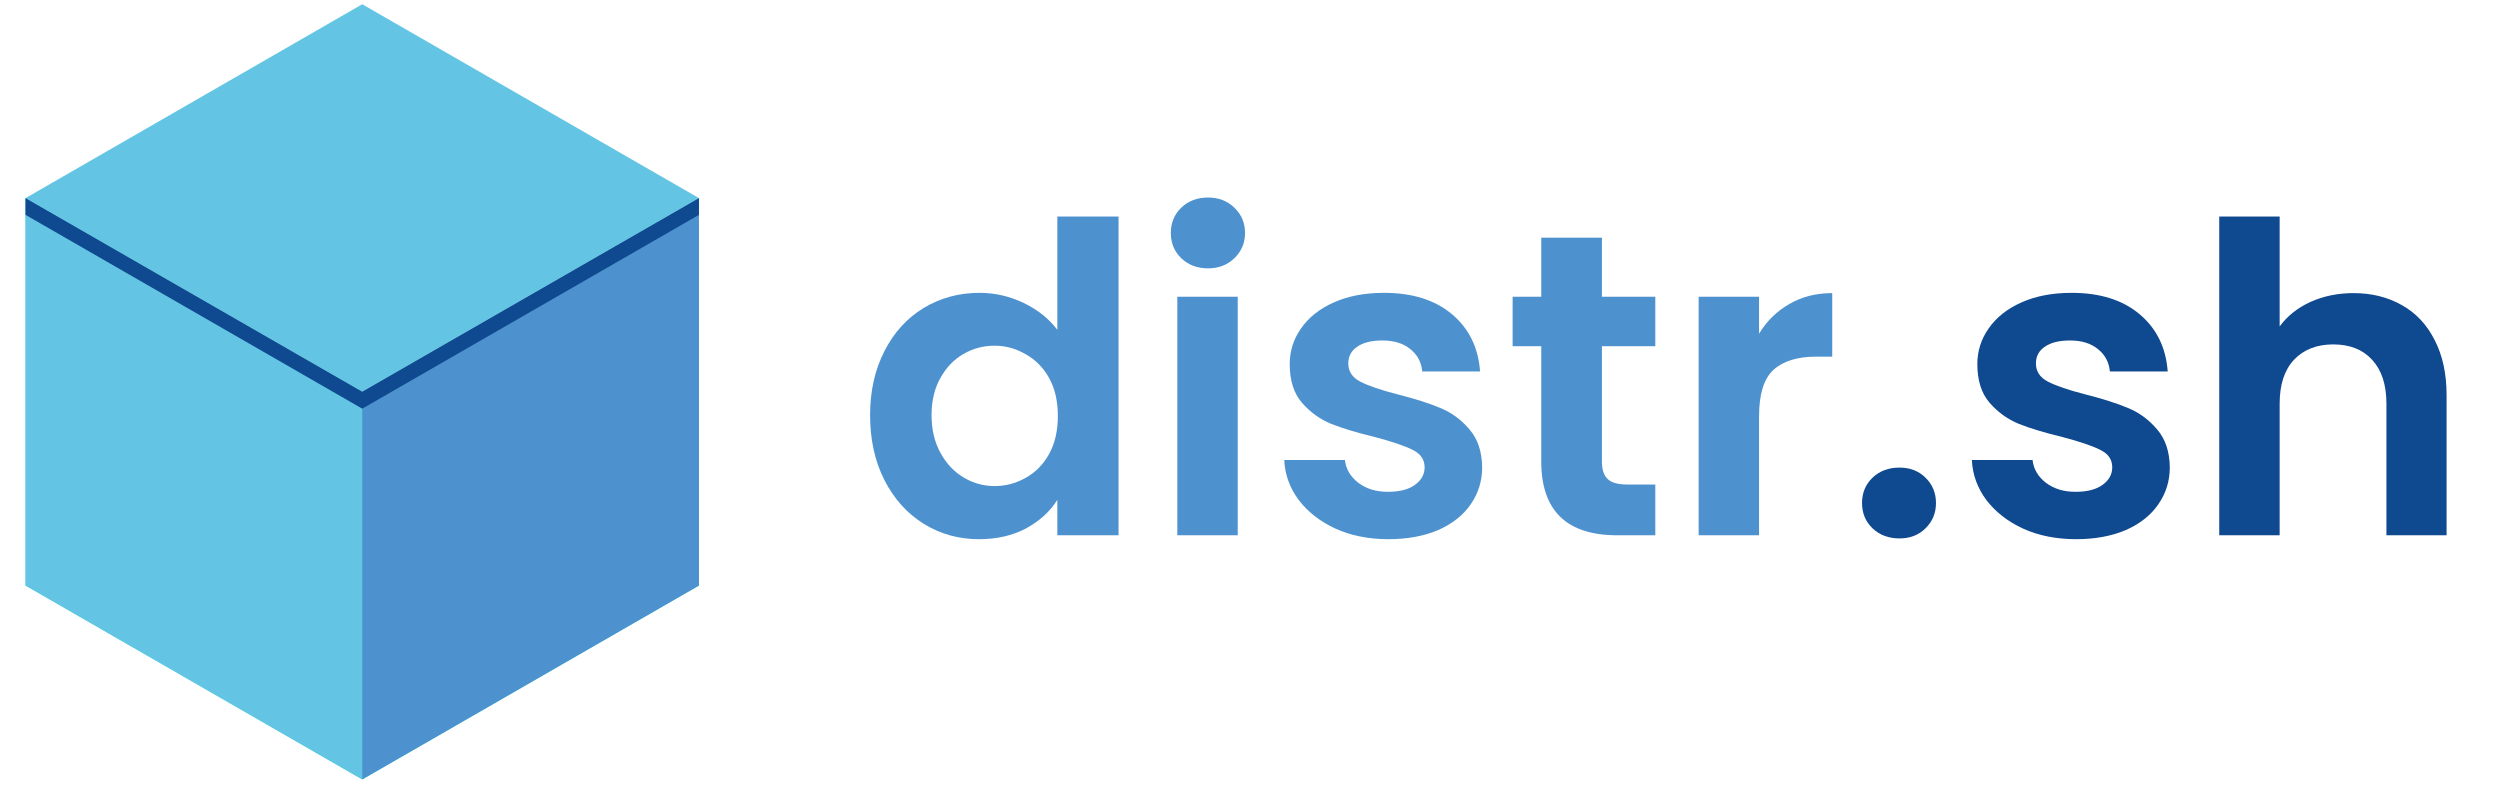
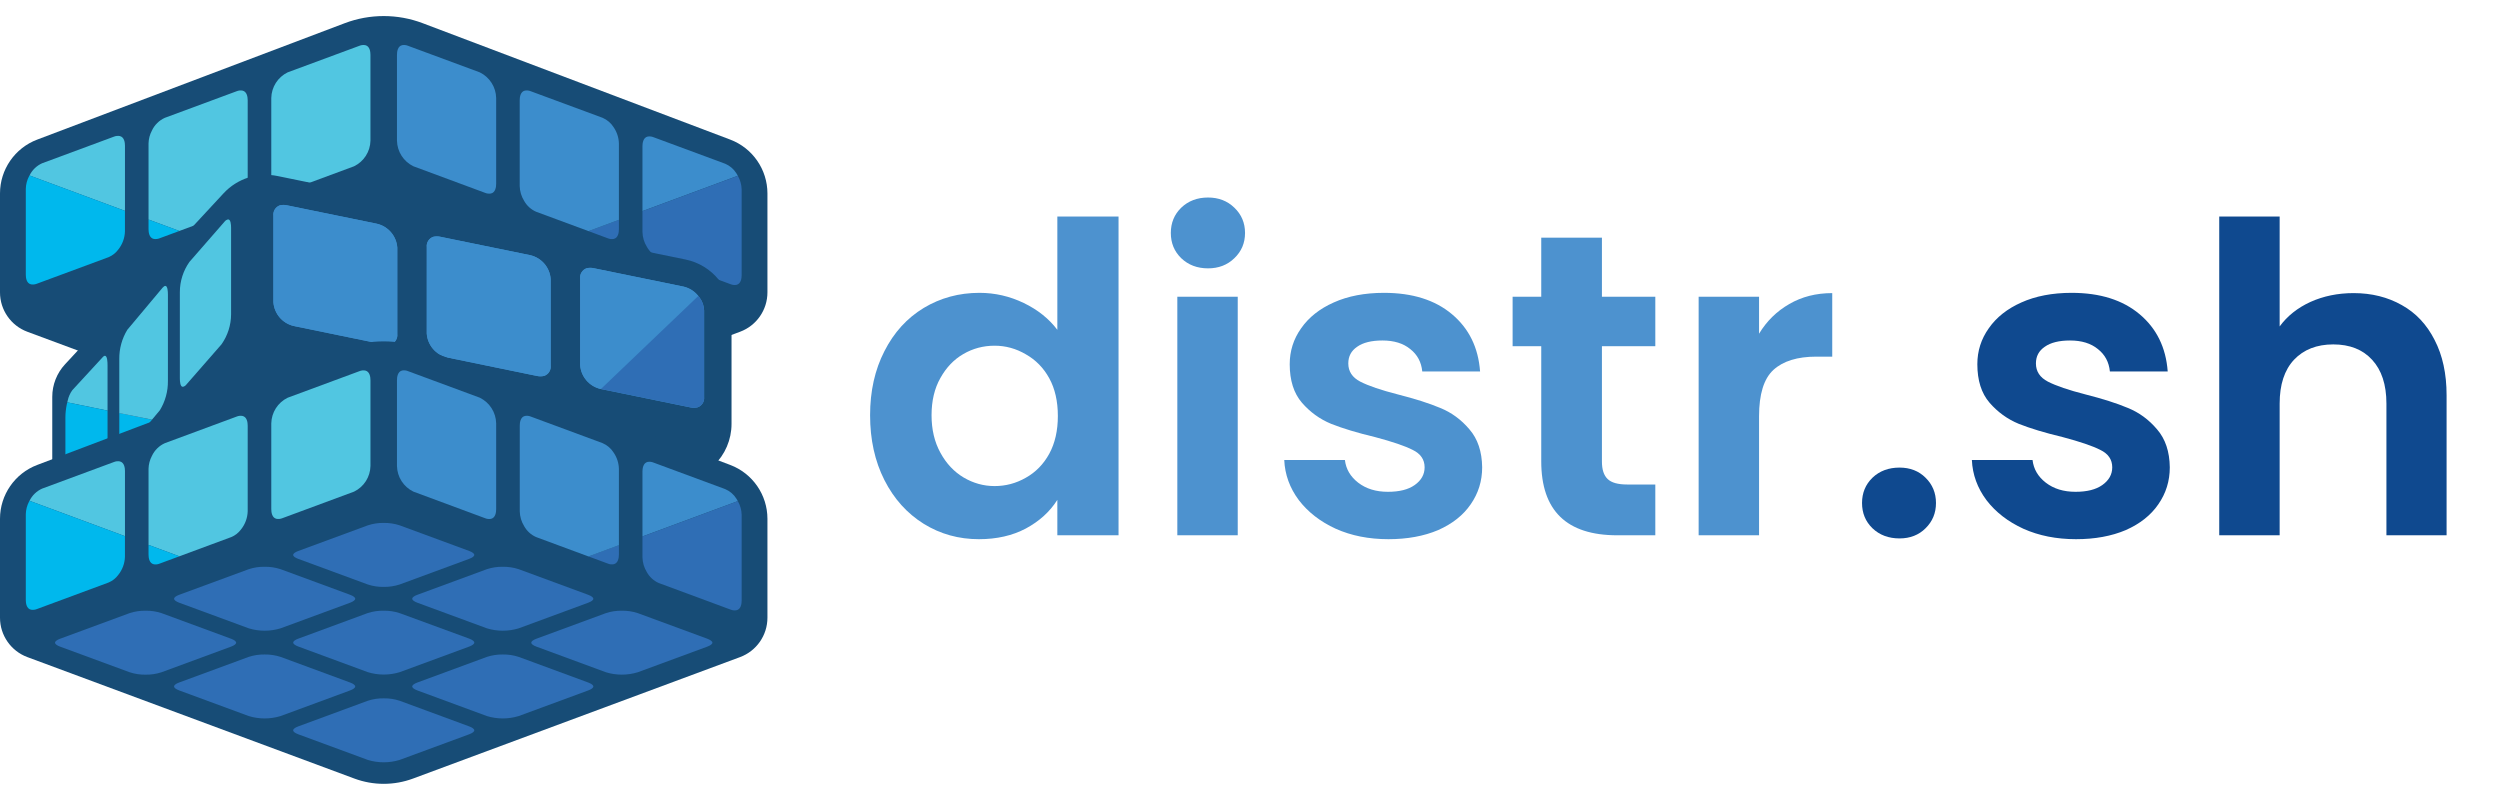
<svg xmlns="http://www.w3.org/2000/svg" width="200" zoomAndPan="magnify" viewBox="0 0 150 48" height="64" preserveAspectRatio="xMidYMid meet" version="1.0">
-   <defs>
-     <g />
-     <clipPath id="59f141a5d3">
-       <path d="M 1.531 11 L 41.938 11 L 41.938 47 L 1.531 47 Z M 1.531 11 " clip-rule="nonzero" />
-     </clipPath>
-     <clipPath id="329e689059">
-       <path d="M 1.531 11 L 22 11 L 22 47 L 1.531 47 Z M 1.531 11 " clip-rule="nonzero" />
-     </clipPath>
-     <clipPath id="62de5258d9">
-       <path d="M 21 11 L 41.938 11 L 41.938 47 L 21 47 Z M 21 11 " clip-rule="nonzero" />
-     </clipPath>
-     <clipPath id="63fe0efd1a">
-       <path d="M 1.531 0 L 41.938 0 L 41.938 24 L 1.531 24 Z M 1.531 0 " clip-rule="nonzero" />
-     </clipPath>
-     <clipPath id="28a533c985">
-       <path d="M 1.531 11 L 41.938 11 L 41.938 25 L 1.531 25 Z M 1.531 11 " clip-rule="nonzero" />
-     </clipPath>
-   </defs>
-   <g clip-path="url(#59f141a5d3)">
-     <path fill="#42e8e0" d="M 21.734 23.504 L 1.531 11.887 L 1.531 35.133 L 21.734 46.766 L 41.938 35.133 L 41.938 11.887 Z M 21.734 23.504 " fill-opacity="1" fill-rule="nonzero" />
-   </g>
-   <g clip-path="url(#329e689059)">
-     <path fill="#63c5e3" d="M 21.734 46.766 L 1.531 35.133 L 1.531 11.887 L 21.734 23.504 Z M 21.734 46.766 " fill-opacity="1" fill-rule="nonzero" />
-   </g>
-   <g clip-path="url(#62de5258d9)">
-     <path fill="#4d92cf" d="M 41.938 35.133 L 21.734 46.766 L 21.734 23.504 L 41.938 11.887 Z M 41.938 35.133 " fill-opacity="1" fill-rule="nonzero" />
-   </g>
-   <g clip-path="url(#63fe0efd1a)">
-     <path fill="#63c5e3" d="M 21.734 23.504 L 1.531 11.887 L 21.734 0.254 L 41.938 11.887 Z M 21.734 23.504 " fill-opacity="1" fill-rule="nonzero" />
-   </g>
-   <g clip-path="url(#28a533c985)">
-     <path fill="#0f498f" d="M 21.734 23.504 L 1.531 11.887 L 1.531 12.891 L 21.734 24.52 L 41.938 12.891 L 41.938 11.887 Z M 21.734 23.504 " fill-opacity="1" fill-rule="nonzero" />
+   <g id="Logo_Kube" data-name="Logo Kube" transform="translate(0 0.96) scale(0.72)">
+     <g id="Gruppe_16" data-name="Gruppe 16" transform="translate(0 0)">
+       <g id="Gruppe_3" data-name="Gruppe 3" transform="translate(0 0)">
+         <path id="Pfad_1" data-name="Pfad 1" d="M28.727.6,3.1,10.3A4.8,4.8,0,0,0,0,14.785v8.244a3.5,3.5,0,0,0,2.284,3.286L29.53,36.439a7.032,7.032,0,0,0,4.892,0L61.669,26.314a3.5,3.5,0,0,0,2.284-3.286V14.785a4.8,4.8,0,0,0-3.1-4.485L35.226.6A9.171,9.171,0,0,0,28.727.6Z" transform="translate(0 0)" fill="#174c76" />
+         <g id="Gruppe_1" data-name="Gruppe 1" transform="translate(33.082 2.414)">
+           <path id="Pfad_2" data-name="Pfad 2" d="M17.918,11.316,23.9,13.533a.865.865,0,0,0,.486.052c.376-.086.432-.544.432-.809V5.626A2.431,2.431,0,0,0,23.452,3.49L17.47,1.276a.865.865,0,0,0-.486-.052c-.376.086-.432.544-.432.809V9.18A2.426,2.426,0,0,0,17.918,11.316Z" transform="translate(-16.553 -1.208)" fill="#3c8dcc" />
+           <path id="Pfad_3" data-name="Pfad 3" d="M26.156,10.039a.865.865,0,0,0,.486.052c.376-.086.432-.544.432-.809V8.5l-2.536.939Z" transform="translate(-8.581 6.073)" fill="#2f6eb5" />
+           <path id="Pfad_4" data-name="Pfad 4" d="M29.5,6.176a2.037,2.037,0,0,0-.925-.791L22.588,3.171a.865.865,0,0,0-.486-.052c-.376.086-.432.544-.432.809v7.149a2.458,2.458,0,0,0,.364,1.223,2.106,2.106,0,0,0,1,.913L27.4,14.828l2.536-.939V7.521A2.489,2.489,0,0,0,29.5,6.176Z" transform="translate(-11.443 0.684)" fill="#3c8dcc" />
+           <path id="Pfad_5" data-name="Pfad 5" d="M34.613,8.093a2.037,2.037,0,0,0-.925-.791L27.706,5.088a.865.865,0,0,0-.486-.052c-.376.086-.432.544-.432.809v5.4L34.735,8.3C34.7,8.233,34.657,8.161,34.613,8.093Z" transform="translate(-6.332 2.598)" fill="#3c8dcc" />
+           <path id="Pfad_6" data-name="Pfad 6" d="M26.789,9.607v1.747a2.438,2.438,0,0,0,.364,1.223,2.1,2.1,0,0,0,1,.913L34.136,15.7a.865.865,0,0,0,.486.052c.376-.084.432-.544.432-.807V7.8a2.414,2.414,0,0,0-.318-1.135Z" transform="translate(-6.332 4.238)" fill="#2f6eb5" />
+         </g>
+         <g id="Gruppe_2" data-name="Gruppe 2" transform="translate(2.15 2.414)">
+           <path id="Pfad_7" data-name="Pfad 7" d="M11.744,13.583a.881.881,0,0,0,.486-.05l5.982-2.216A2.426,2.426,0,0,0,19.576,9.18V2.031c0-.264-.056-.721-.432-.807a.865.865,0,0,0-.486.052L12.677,3.49a2.431,2.431,0,0,0-1.365,2.136v7.149C11.312,13.041,11.368,13.5,11.744,13.583Z" transform="translate(9.145 -1.208)" fill="#51c6e1" />
+           <path id="Pfad_8" data-name="Pfad 8" d="M13.095,13.211a1.922,1.922,0,0,0,.8-.628,2.533,2.533,0,0,0,.562-1.509V3.926c0-.264-.056-.721-.432-.807a.865.865,0,0,0-.486.052L7.559,5.385A2.173,2.173,0,0,0,6.476,6.448a2.387,2.387,0,0,0-.282,1.073v6.343l2.568.951Z" transform="translate(4.034 0.684)" fill="#51c6e1" />
+           <path id="Pfad_9" data-name="Pfad 9" d="M6.194,8.488v.805c0,.266.056.723.432.809a.9.9,0,0,0,.486-.052l1.651-.612Z" transform="translate(4.034 6.061)" fill="#00b8ed" />
+           <path id="Pfad_10" data-name="Pfad 10" d="M8.753,5.014a.884.884,0,0,0-.486.05L2.286,7.28A2.135,2.135,0,0,0,1.231,8.3l7.954,2.948V5.821C9.185,5.555,9.129,5.1,8.753,5.014Z" transform="translate(-0.921 2.576)" fill="#51c6e1" />
+           <path id="Pfad_11" data-name="Pfad 11" d="M1.358,6.695a2.387,2.387,0,0,0-.282,1.073v7.149c0,.266.056.723.432.807a.881.881,0,0,0,.486-.05l5.984-2.216a1.938,1.938,0,0,0,.8-.628,2.535,2.535,0,0,0,.56-1.509V9.6L1.386,6.649Z" transform="translate(-1.076 4.224)" fill="#00b8ed" />
+         </g>
+       </g>
+       <g id="Gruppe_6" data-name="Gruppe 6" transform="translate(4.355 13.231)">
+         <path id="Pfad_12" data-name="Pfad 12" d="M16.462,8.157,3.242,22.416a3.986,3.986,0,0,0-1.063,2.71V35.448A4.8,4.8,0,0,0,5.93,40.133l31.225,6.991a4.8,4.8,0,0,0,4.363-1.211L57.3,30.852a4.8,4.8,0,0,0,1.485-3.471v-9a4.8,4.8,0,0,0-3.837-4.7l-34-6.957A4.8,4.8,0,0,0,16.462,8.157Z" transform="translate(-2.179 -6.62)" fill="#174c76" />
+         <g id="Gruppe_4" data-name="Gruppe 4" transform="translate(18.428 2.512)">
+           <path id="Pfad_13" data-name="Pfad 13" d="M24.191,11.4a.818.818,0,0,1,.54-.865,1.347,1.347,0,0,1,.608,0l7.475,1.533a2.221,2.221,0,0,1,1.285.857c.018.026.04.048.058.072a1.9,1.9,0,0,1,.364,1.063v7.2a.815.815,0,0,1-.54.863,1.317,1.317,0,0,1-.608.006l-6.923-1.421-.236-.048-.316-.064A2.2,2.2,0,0,1,24.191,18.6Z" transform="translate(1.372 -5.257)" fill="#3c8dcc" />
+           <path id="Pfad_14" data-name="Pfad 14" d="M17.795,10.092a.818.818,0,0,1,.54-.865,1.319,1.319,0,0,1,.608,0l7.476,1.533a2.2,2.2,0,0,1,1.7,1.993v7.2a.815.815,0,0,1-.538.863,1.318,1.318,0,0,1-.608.006L19.5,19.281a2.2,2.2,0,0,1-1.707-1.993Z" transform="translate(-5.014 -6.567)" fill="#3c8dcc" />
+           <path id="Pfad_15" data-name="Pfad 15" d="M11.4,8.78a.818.818,0,0,1,.54-.865,1.31,1.31,0,0,1,.606,0l7.476,1.533a2.2,2.2,0,0,1,1.7,1.993v7.2a.816.816,0,0,1-.54.863,1.336,1.336,0,0,1-.606.006L13.1,17.969a2.2,2.2,0,0,1-1.7-1.993Z" transform="translate(-11.4 -7.877)" fill="#3c8dcc" />
+         </g>
+         <g id="Gruppe_5" data-name="Gruppe 5" transform="translate(1.095 3.722)">
+           <path id="Pfad_16" data-name="Pfad 16" d="M7.753,22.429a.466.466,0,0,0,.284-.18l2.932-3.356a4.363,4.363,0,0,0,.8-2.512v-7.2c0-.266-.032-.711-.252-.7a.484.484,0,0,0-.286.18L8.3,12.021a4.352,4.352,0,0,0-.8,2.51v7.2C7.5,22,7.533,22.443,7.753,22.429Z" transform="translate(2.038 -8.483)" fill="#51c6e1" />
+           <path id="Pfad_17" data-name="Pfad 17" d="M4.974,16.554v2.7c0,.268.028.717.212.723.068,0,.15-.05.238-.154l1.215-1.449.2-.244L7.7,17.114Z" transform="translate(-0.483 -0.424)" fill="#00b8ed" />
+           <path id="Pfad_18" data-name="Pfad 18" d="M8.356,21.615a4.566,4.566,0,0,0,.67-2.44v-7.2c0-.266-.028-.715-.212-.721-.068,0-.15.052-.238.156l-2.932,3.5a4.574,4.574,0,0,0-.67,2.442v4.5L7.7,22.4Z" transform="translate(-0.483 -5.715)" fill="#51c6e1" />
+           <path id="Pfad_19" data-name="Pfad 19" d="M5.977,14.175c-.06-.02-.13.012-.206.094l-2.542,2.76a2.25,2.25,0,0,0-.388.875c-.014.046-.024.094-.036.142l3.356.689V14.95C6.161,14.685,6.137,14.227,5.977,14.175Z" transform="translate(-2.649 -2.805)" fill="#51c6e1" />
+           <path id="Pfad_20" data-name="Pfad 20" d="M2.849,16.247l-.008.046a5.524,5.524,0,0,0-.114,1.071v7.2c0,.268.024.723.184.777.058.02.13-.014.206-.1l2.542-2.758a4.17,4.17,0,0,0,.58-2.272V16.8l-3.356-.689C2.871,16.155,2.859,16.2,2.849,16.247Z" transform="translate(-2.727 -0.868)" fill="#00b8ed" />
+         </g>
+       </g>
+       <g id="Gruppe_8" data-name="Gruppe 8" transform="translate(22.783 15.743)">
+         <path id="Pfad_21" data-name="Pfad 21" d="M26.419,10.755,18.942,9.223a1.319,1.319,0,0,0-.608,0,.818.818,0,0,0-.54.865v7.2A2.2,2.2,0,0,0,19.5,19.281l7.477,1.535a1.318,1.318,0,0,0,.608-.006.815.815,0,0,0,.538-.863v-7.2A2.2,2.2,0,0,0,26.419,10.755Z" transform="translate(-5.014 -6.567)" fill="#3c8dcc" />
+         <path id="Pfad_22" data-name="Pfad 22" d="M20.022,9.443,12.547,7.911a1.318,1.318,0,0,0-.608,0,.818.818,0,0,0-.54.865v7.2a2.2,2.2,0,0,0,1.7,1.993L20.581,19.5a1.336,1.336,0,0,0,.606-.006.816.816,0,0,0,.54-.863v-7.2A2.2,2.2,0,0,0,20.022,9.443Z" transform="translate(-11.4 -7.877)" fill="#3c8dcc" />
+         <g id="Gruppe_7" data-name="Gruppe 7" transform="translate(25.563 5.245)">
+           <path id="Pfad_23" data-name="Pfad 23" d="M32.813,12.067l-7.475-1.533a1.347,1.347,0,0,0-.608,0,.818.818,0,0,0-.54.865v7.2A2.2,2.2,0,0,0,25.9,20.595l.022,0,8.11-7.748A2.181,2.181,0,0,0,32.813,12.067Z" transform="translate(-24.191 -10.502)" fill="#3c8dcc" />
+           <path id="Pfad_24" data-name="Pfad 24" d="M33.234,11.751c-.02-.026-.046-.048-.068-.074l-8.11,7.748.294.06.236.048,6.923,1.421a1.318,1.318,0,0,0,.608-.006.816.816,0,0,0,.54-.863v-7.2a1.9,1.9,0,0,0-.364-1.063C33.276,11.8,33.252,11.777,33.234,11.751Z" transform="translate(-23.327 -9.328)" fill="#2f6eb5" />
+         </g>
+       </g>
+       <g id="Gruppe_11" data-name="Gruppe 11" transform="translate(0 27.112)">
+         <path id="Pfad_25" data-name="Pfad 25" d="M28.727,14.161,3.1,23.866A4.8,4.8,0,0,0,0,28.351v8.244A3.5,3.5,0,0,0,2.284,39.88L29.53,50a7.01,7.01,0,0,0,4.892,0L61.669,39.88a3.5,3.5,0,0,0,2.284-3.286V28.351a4.8,4.8,0,0,0-3.1-4.485l-25.629-9.7A9.171,9.171,0,0,0,28.727,14.161Z" transform="translate(0 -13.566)" fill="#174c76" />
+         <g id="Gruppe_9" data-name="Gruppe 9" transform="translate(33.082 2.414)">
+           <path id="Pfad_26" data-name="Pfad 26" d="M17.918,24.882,23.9,27.1a.865.865,0,0,0,.486.052c.376-.086.432-.544.432-.809V19.192a2.431,2.431,0,0,0-1.365-2.136L17.47,14.842a.865.865,0,0,0-.486-.052c-.376.086-.432.544-.432.809v7.149A2.425,2.425,0,0,0,17.918,24.882Z" transform="translate(-16.553 -14.774)" fill="#3c8dcc" />
+           <path id="Pfad_27" data-name="Pfad 27" d="M26.156,23.6a.865.865,0,0,0,.486.052c.376-.086.432-.544.432-.809v-.781l-2.536.939Z" transform="translate(-8.581 -7.493)" fill="#2f6eb5" />
+           <path id="Pfad_28" data-name="Pfad 28" d="M29.5,19.742a2.037,2.037,0,0,0-.925-.791l-5.982-2.214a.865.865,0,0,0-.486-.052c-.376.086-.432.544-.432.809v7.149a2.458,2.458,0,0,0,.364,1.223,2.106,2.106,0,0,0,1,.913L27.4,28.394l2.536-.939V21.087A2.489,2.489,0,0,0,29.5,19.742Z" transform="translate(-11.443 -12.882)" fill="#3c8dcc" />
+           <path id="Pfad_29" data-name="Pfad 29" d="M34.613,21.659a2.02,2.02,0,0,0-.925-.789l-5.982-2.214a.85.85,0,0,0-.486-.054c-.376.086-.432.544-.432.809v5.4l7.946-2.944C34.7,21.8,34.657,21.727,34.613,21.659Z" transform="translate(-6.332 -10.968)" fill="#3c8dcc" />
+           <path id="Pfad_30" data-name="Pfad 30" d="M26.789,23.173V24.92a2.451,2.451,0,0,0,.364,1.225,2.1,2.1,0,0,0,1,.911l5.984,2.214a.865.865,0,0,0,.486.052c.376-.084.432-.544.432-.807V21.366a2.416,2.416,0,0,0-.318-1.137Z" transform="translate(-6.332 -9.328)" fill="#2f6eb5" />
+         </g>
+         <g id="Gruppe_10" data-name="Gruppe 10" transform="translate(2.15 2.414)">
+           <path id="Pfad_31" data-name="Pfad 31" d="M11.744,27.149a.881.881,0,0,0,.486-.05l5.982-2.216a2.425,2.425,0,0,0,1.365-2.134V15.6c0-.264-.056-.721-.432-.807a.865.865,0,0,0-.486.052l-5.982,2.214a2.431,2.431,0,0,0-1.365,2.136v7.149C11.312,26.607,11.368,27.065,11.744,27.149Z" transform="translate(9.145 -14.774)" fill="#51c6e1" />
+           <path id="Pfad_32" data-name="Pfad 32" d="M13.095,26.777a1.922,1.922,0,0,0,.8-.628,2.528,2.528,0,0,0,.562-1.509V17.492c0-.264-.056-.721-.432-.807a.865.865,0,0,0-.486.052L7.559,18.951a2.173,2.173,0,0,0-1.083,1.063,2.394,2.394,0,0,0-.282,1.073v6.343l2.568.951Z" transform="translate(4.034 -12.882)" fill="#51c6e1" />
+           <path id="Pfad_33" data-name="Pfad 33" d="M6.194,22.054v.805c0,.266.056.723.432.809a.865.865,0,0,0,.486-.052l1.651-.612Z" transform="translate(4.034 -7.505)" fill="#00b8ed" />
+           <path id="Pfad_34" data-name="Pfad 34" d="M8.753,18.58a.868.868,0,0,0-.486.052L2.286,20.846a2.143,2.143,0,0,0-1.055,1.017l7.954,2.948V19.387C9.185,19.121,9.129,18.666,8.753,18.58Z" transform="translate(-0.921 -10.99)" fill="#51c6e1" />
+           <path id="Pfad_35" data-name="Pfad 35" d="M1.358,20.261a2.387,2.387,0,0,0-.282,1.073v7.149c0,.266.056.723.432.807a.881.881,0,0,0,.486-.05l5.984-2.216a1.922,1.922,0,0,0,.8-.628,2.53,2.53,0,0,0,.56-1.509V23.163L1.386,20.215Z" transform="translate(-1.076 -9.342)" fill="#00b8ed" />
+         </g>
+       </g>
+       <g id="Gruppe_12" data-name="Gruppe 12" transform="translate(4.583 42.243)">
+         <path id="Pfad_36" data-name="Pfad 36" d="M29.7,24.8a4.038,4.038,0,0,1,1.323.2l5.8,2.136c.268.1.422.22.422.328s-.154.23-.422.328l-5.8,2.138a4.529,4.529,0,0,1-2.648,0l-5.8-2.138c-.268-.1-.422-.218-.422-.328s.154-.228.422-.328l5.8-2.136A4.051,4.051,0,0,1,29.7,24.8Z" transform="translate(17.538 -17.484)" fill="#2f6eb5" />
+         <path id="Pfad_37" data-name="Pfad 37" d="M24.736,22.966a4.038,4.038,0,0,1,1.323.2l5.8,2.138c.268.1.422.218.422.328s-.154.228-.42.326l-5.8,2.138a4.529,4.529,0,0,1-2.648,0l-5.8-2.136c-.268-.1-.422-.22-.422-.33s.154-.228.422-.328l5.8-2.136A4.051,4.051,0,0,1,24.736,22.966Z" transform="translate(12.58 -19.311)" fill="#2f6eb5" />
+         <path id="Pfad_38" data-name="Pfad 38" d="M24.736,26.623a4.083,4.083,0,0,1,1.323.2l5.8,2.138c.268.1.422.218.422.328s-.154.23-.422.328l-5.8,2.138a4.523,4.523,0,0,1-2.646,0l-5.8-2.138c-.268-.1-.422-.218-.422-.328s.154-.23.422-.328l5.8-2.138A4.114,4.114,0,0,1,24.736,26.623Z" transform="translate(12.58 -15.659)" fill="#2f6eb5" />
+         <path id="Pfad_39" data-name="Pfad 39" d="M19.771,24.8a4.029,4.029,0,0,1,1.323.2L26.9,27.129c.268.1.42.22.42.328s-.152.23-.42.33l-5.8,2.136a4.529,4.529,0,0,1-2.648,0l-5.8-2.138c-.268-.1-.422-.218-.422-.328s.154-.23.422-.328l5.8-2.138A4.109,4.109,0,0,1,19.771,24.8Z" transform="translate(7.622 -17.484)" fill="#2f6eb5" />
+         <path id="Pfad_40" data-name="Pfad 40" d="M19.771,28.452a4.051,4.051,0,0,1,1.325.2l5.8,2.138c.268.1.422.218.422.328s-.154.228-.422.328l-5.8,2.138a4.529,4.529,0,0,1-2.648,0l-5.8-2.138c-.268-.1-.422-.218-.422-.328s.154-.23.422-.328l5.8-2.138A4.038,4.038,0,0,1,19.771,28.452Z" transform="translate(7.622 -13.833)" fill="#2f6eb5" />
+         <path id="Pfad_41" data-name="Pfad 41" d="M19.771,21.137a4.051,4.051,0,0,1,1.325.2l5.8,2.138c.268.1.422.218.422.328s-.154.23-.422.328l-5.8,2.138a4.109,4.109,0,0,1-1.325.2,4.029,4.029,0,0,1-1.323-.2l-5.8-2.136c-.268-.1-.422-.218-.422-.328s.154-.23.422-.328l5.8-2.138A4.029,4.029,0,0,1,19.771,21.137Z" transform="translate(7.622 -21.137)" fill="#2f6eb5" />
+         <path id="Pfad_42" data-name="Pfad 42" d="M14.806,22.966a4.051,4.051,0,0,1,1.325.2l5.8,2.136c.268.1.422.22.422.328s-.154.23-.422.33l-5.8,2.136a4.529,4.529,0,0,1-2.648,0l-5.8-2.136c-.268-.1-.422-.22-.422-.33s.154-.228.422-.328l5.8-2.136A4.038,4.038,0,0,1,14.806,22.966Z" transform="translate(2.665 -19.311)" fill="#2f6eb5" />
+         <path id="Pfad_43" data-name="Pfad 43" d="M9.843,24.8a4.038,4.038,0,0,1,1.323.2l5.8,2.136c.268.1.422.218.422.328s-.154.23-.422.328l-5.8,2.138a4.051,4.051,0,0,1-1.325.2,4.038,4.038,0,0,1-1.323-.2l-5.8-2.136c-.268-.1-.422-.22-.422-.33s.154-.228.422-.328l5.8-2.138A4.109,4.109,0,0,1,9.843,24.8Z" transform="translate(-2.293 -17.484)" fill="#2f6eb5" />
+         <path id="Pfad_44" data-name="Pfad 44" d="M14.806,26.623a4.1,4.1,0,0,1,1.325.2l5.8,2.138c.268.1.422.218.422.328s-.154.23-.422.328l-5.8,2.138a4.529,4.529,0,0,1-2.648,0L7.678,29.615c-.268-.1-.42-.218-.42-.328s.152-.23.42-.328l5.806-2.138A4.092,4.092,0,0,1,14.806,26.623Z" transform="translate(2.665 -15.659)" fill="#2f6eb5" />
+       </g>
+     </g>
  </g>
  <g fill="#4d92cf" fill-opacity="1">
    <g transform="translate(51.34628, 32.11728)">
      <g>
        <path d="M 0.859 -7.203 C 0.859 -8.648 1.145 -9.93 1.719 -11.047 C 2.289 -12.172 3.078 -13.035 4.078 -13.641 C 5.078 -14.242 6.191 -14.547 7.422 -14.547 C 8.348 -14.547 9.234 -14.344 10.078 -13.938 C 10.922 -13.531 11.594 -12.992 12.094 -12.328 L 12.094 -19.125 L 15.766 -19.125 L 15.766 0 L 12.094 0 L 12.094 -2.125 C 11.645 -1.414 11.016 -0.844 10.203 -0.406 C 9.398 0.02 8.461 0.234 7.391 0.234 C 6.18 0.234 5.078 -0.07 4.078 -0.688 C 3.078 -1.312 2.289 -2.188 1.719 -3.312 C 1.145 -4.445 0.859 -5.742 0.859 -7.203 Z M 12.125 -7.156 C 12.125 -8.039 11.953 -8.797 11.609 -9.422 C 11.266 -10.047 10.797 -10.523 10.203 -10.859 C 9.617 -11.203 8.992 -11.375 8.328 -11.375 C 7.648 -11.375 7.023 -11.207 6.453 -10.875 C 5.891 -10.551 5.43 -10.07 5.078 -9.438 C 4.723 -8.812 4.547 -8.066 4.547 -7.203 C 4.547 -6.348 4.723 -5.598 5.078 -4.953 C 5.43 -4.305 5.895 -3.812 6.469 -3.469 C 7.051 -3.125 7.672 -2.953 8.328 -2.953 C 8.992 -2.953 9.617 -3.117 10.203 -3.453 C 10.797 -3.785 11.266 -4.266 11.609 -4.891 C 11.953 -5.523 12.125 -6.281 12.125 -7.156 Z M 12.125 -7.156 " />
      </g>
    </g>
  </g>
  <g fill="#4d92cf" fill-opacity="1">
    <g transform="translate(68.8584, 32.11728)">
      <g>
        <path d="M 3.625 -16.016 C 2.977 -16.016 2.441 -16.219 2.016 -16.625 C 1.598 -17.031 1.391 -17.535 1.391 -18.141 C 1.391 -18.742 1.598 -19.25 2.016 -19.656 C 2.441 -20.062 2.977 -20.266 3.625 -20.266 C 4.258 -20.266 4.785 -20.062 5.203 -19.656 C 5.629 -19.25 5.844 -18.742 5.844 -18.141 C 5.844 -17.535 5.629 -17.031 5.203 -16.625 C 4.785 -16.219 4.258 -16.016 3.625 -16.016 Z M 5.406 -14.312 L 5.406 0 L 1.781 0 L 1.781 -14.312 Z M 5.406 -14.312 " />
      </g>
    </g>
  </g>
  <g fill="#4d92cf" fill-opacity="1">
    <g transform="translate(76.03888, 32.11728)">
      <g>
        <path d="M 7.266 0.234 C 6.086 0.234 5.035 0.023 4.109 -0.391 C 3.18 -0.816 2.441 -1.391 1.891 -2.109 C 1.348 -2.836 1.055 -3.641 1.016 -4.516 L 4.656 -4.516 C 4.719 -3.973 4.984 -3.52 5.453 -3.156 C 5.93 -2.789 6.523 -2.609 7.234 -2.609 C 7.922 -2.609 8.457 -2.742 8.844 -3.016 C 9.238 -3.297 9.438 -3.648 9.438 -4.078 C 9.438 -4.547 9.195 -4.895 8.719 -5.125 C 8.25 -5.363 7.5 -5.617 6.469 -5.891 C 5.395 -6.148 4.516 -6.414 3.828 -6.688 C 3.148 -6.969 2.566 -7.391 2.078 -7.953 C 1.586 -8.523 1.344 -9.297 1.344 -10.266 C 1.344 -11.055 1.57 -11.773 2.031 -12.422 C 2.488 -13.078 3.141 -13.594 3.984 -13.969 C 4.836 -14.352 5.844 -14.547 7 -14.547 C 8.707 -14.547 10.066 -14.117 11.078 -13.266 C 12.098 -12.41 12.66 -11.266 12.766 -9.828 L 9.297 -9.828 C 9.242 -10.391 9.004 -10.836 8.578 -11.172 C 8.16 -11.516 7.602 -11.688 6.906 -11.688 C 6.25 -11.688 5.742 -11.562 5.391 -11.312 C 5.035 -11.07 4.859 -10.738 4.859 -10.312 C 4.859 -9.832 5.098 -9.469 5.578 -9.219 C 6.066 -8.969 6.816 -8.711 7.828 -8.453 C 8.859 -8.191 9.707 -7.922 10.375 -7.641 C 11.051 -7.367 11.633 -6.941 12.125 -6.359 C 12.625 -5.785 12.879 -5.023 12.891 -4.078 C 12.891 -3.254 12.66 -2.516 12.203 -1.859 C 11.754 -1.203 11.102 -0.688 10.25 -0.312 C 9.395 0.051 8.398 0.234 7.266 0.234 Z M 7.266 0.234 " />
      </g>
    </g>
  </g>
  <g fill="#4d92cf" fill-opacity="1">
    <g transform="translate(90.11573, 32.11728)">
      <g>
        <path d="M 6 -11.344 L 6 -4.422 C 6 -3.941 6.113 -3.594 6.344 -3.375 C 6.57 -3.156 6.961 -3.047 7.516 -3.047 L 9.203 -3.047 L 9.203 0 L 6.922 0 C 3.879 0 2.359 -1.477 2.359 -4.438 L 2.359 -11.344 L 0.641 -11.344 L 0.641 -14.312 L 2.359 -14.312 L 2.359 -17.859 L 6 -17.859 L 6 -14.312 L 9.203 -14.312 L 9.203 -11.344 Z M 6 -11.344 " />
      </g>
    </g>
  </g>
  <g fill="#4d92cf" fill-opacity="1">
    <g transform="translate(100.1374, 32.11728)">
      <g>
        <path d="M 5.406 -12.094 C 5.863 -12.852 6.469 -13.445 7.219 -13.875 C 7.969 -14.312 8.828 -14.531 9.797 -14.531 L 9.797 -10.719 L 8.844 -10.719 C 7.707 -10.719 6.848 -10.453 6.266 -9.922 C 5.691 -9.391 5.406 -8.461 5.406 -7.141 L 5.406 0 L 1.781 0 L 1.781 -14.312 L 5.406 -14.312 Z M 5.406 -12.094 " />
      </g>
    </g>
  </g>
  <g fill="#0f498f" fill-opacity="1">
    <g transform="translate(110.581, 32.11728)">
      <g>
        <path d="M 3.391 0.188 C 2.734 0.188 2.191 -0.016 1.766 -0.422 C 1.348 -0.828 1.141 -1.332 1.141 -1.938 C 1.141 -2.539 1.348 -3.047 1.766 -3.453 C 2.191 -3.859 2.734 -4.062 3.391 -4.062 C 4.023 -4.062 4.547 -3.859 4.953 -3.453 C 5.367 -3.047 5.578 -2.539 5.578 -1.938 C 5.578 -1.332 5.367 -0.828 4.953 -0.422 C 4.547 -0.016 4.023 0.188 3.391 0.188 Z M 3.391 0.188 " />
      </g>
    </g>
  </g>
  <g fill="#0f498f" fill-opacity="1">
    <g transform="translate(117.2965, 32.11728)">
      <g>
        <path d="M 7.266 0.234 C 6.086 0.234 5.035 0.023 4.109 -0.391 C 3.18 -0.816 2.441 -1.391 1.891 -2.109 C 1.348 -2.836 1.055 -3.641 1.016 -4.516 L 4.656 -4.516 C 4.719 -3.973 4.984 -3.52 5.453 -3.156 C 5.93 -2.789 6.523 -2.609 7.234 -2.609 C 7.922 -2.609 8.457 -2.742 8.844 -3.016 C 9.238 -3.297 9.438 -3.648 9.438 -4.078 C 9.438 -4.547 9.195 -4.895 8.719 -5.125 C 8.25 -5.363 7.5 -5.617 6.469 -5.891 C 5.395 -6.148 4.516 -6.414 3.828 -6.688 C 3.148 -6.969 2.566 -7.391 2.078 -7.953 C 1.586 -8.523 1.344 -9.297 1.344 -10.266 C 1.344 -11.055 1.57 -11.773 2.031 -12.422 C 2.488 -13.078 3.141 -13.594 3.984 -13.969 C 4.836 -14.352 5.844 -14.547 7 -14.547 C 8.707 -14.547 10.066 -14.117 11.078 -13.266 C 12.098 -12.41 12.66 -11.266 12.766 -9.828 L 9.297 -9.828 C 9.242 -10.391 9.004 -10.836 8.578 -11.172 C 8.16 -11.516 7.602 -11.688 6.906 -11.688 C 6.25 -11.688 5.742 -11.562 5.391 -11.312 C 5.035 -11.07 4.859 -10.738 4.859 -10.312 C 4.859 -9.832 5.098 -9.469 5.578 -9.219 C 6.066 -8.969 6.816 -8.711 7.828 -8.453 C 8.859 -8.191 9.707 -7.922 10.375 -7.641 C 11.051 -7.367 11.633 -6.941 12.125 -6.359 C 12.625 -5.785 12.879 -5.023 12.891 -4.078 C 12.891 -3.254 12.66 -2.516 12.203 -1.859 C 11.754 -1.203 11.102 -0.688 10.25 -0.312 C 9.395 0.051 8.398 0.234 7.266 0.234 Z M 7.266 0.234 " />
      </g>
    </g>
  </g>
  <g fill="#0f498f" fill-opacity="1">
    <g transform="translate(131.3734, 32.11728)">
      <g>
        <path d="M 9.844 -14.531 C 10.926 -14.531 11.891 -14.289 12.734 -13.812 C 13.578 -13.344 14.234 -12.645 14.703 -11.719 C 15.18 -10.801 15.422 -9.695 15.422 -8.406 L 15.422 0 L 11.812 0 L 11.812 -7.906 C 11.812 -9.039 11.523 -9.914 10.953 -10.531 C 10.391 -11.145 9.613 -11.453 8.625 -11.453 C 7.633 -11.453 6.848 -11.145 6.266 -10.531 C 5.691 -9.914 5.406 -9.039 5.406 -7.906 L 5.406 0 L 1.781 0 L 1.781 -19.125 L 5.406 -19.125 L 5.406 -12.531 C 5.863 -13.156 6.477 -13.645 7.25 -14 C 8.031 -14.352 8.895 -14.531 9.844 -14.531 Z M 9.844 -14.531 " />
      </g>
    </g>
  </g>
</svg>
